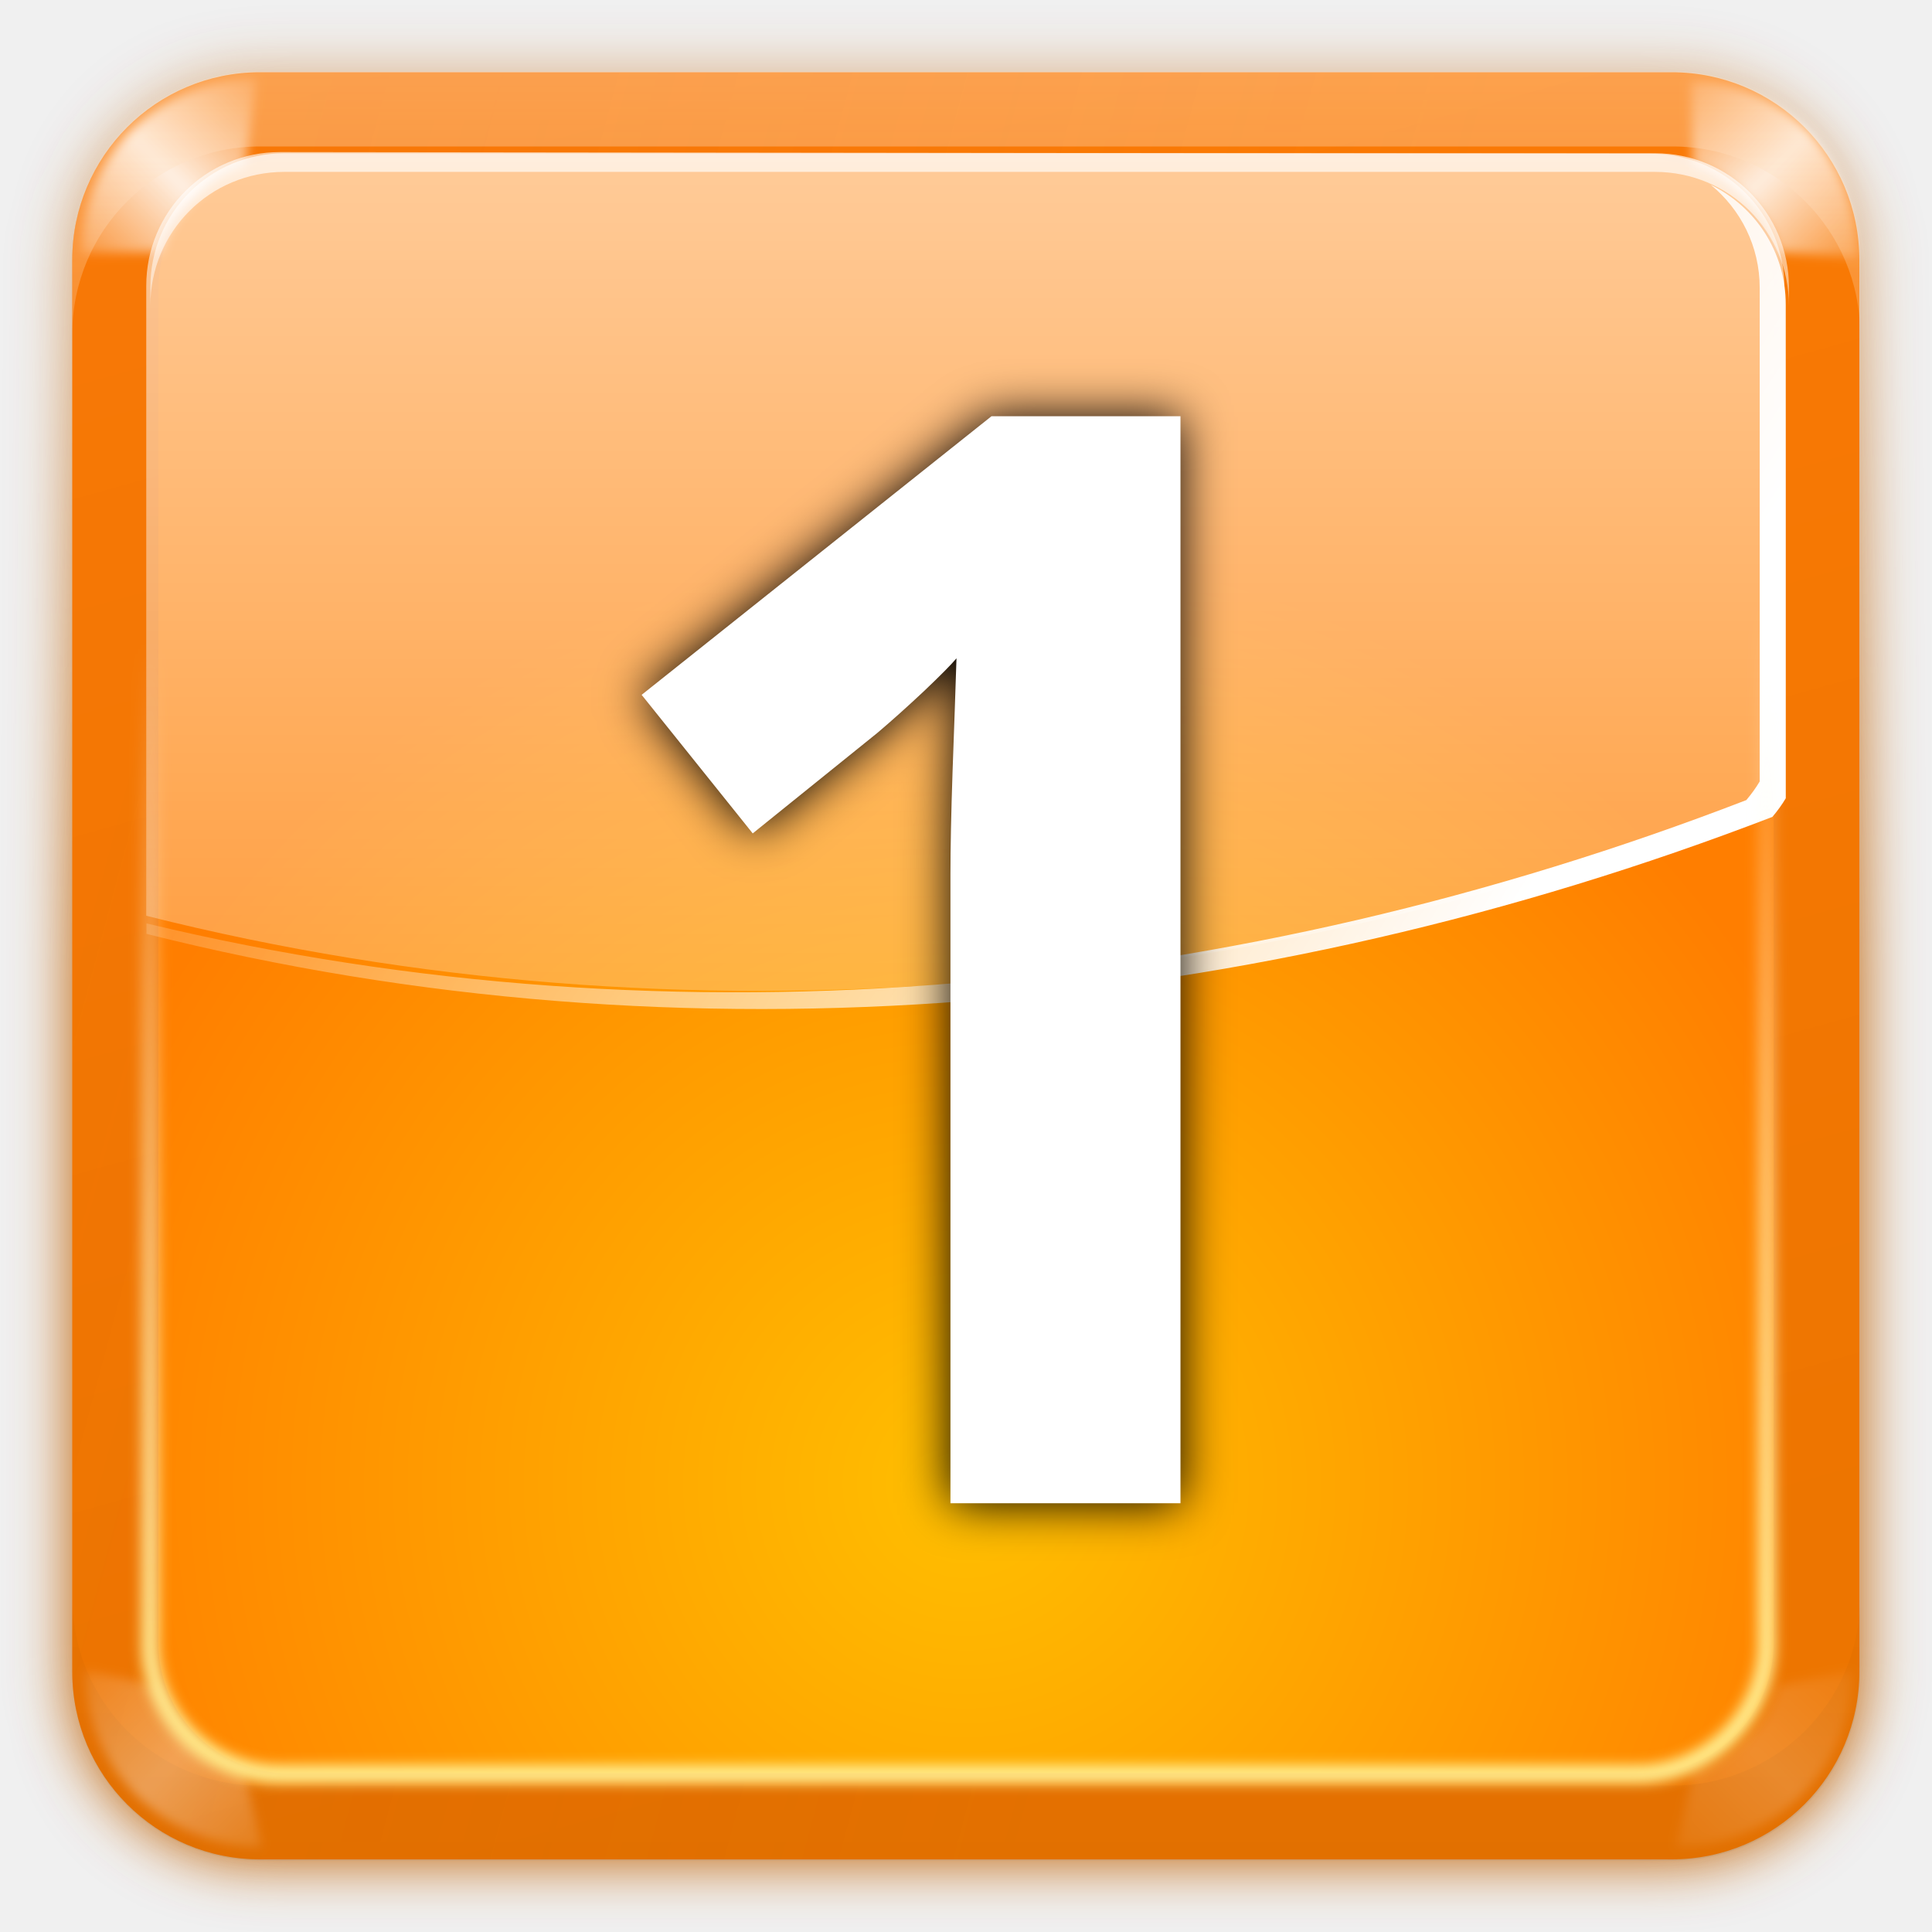
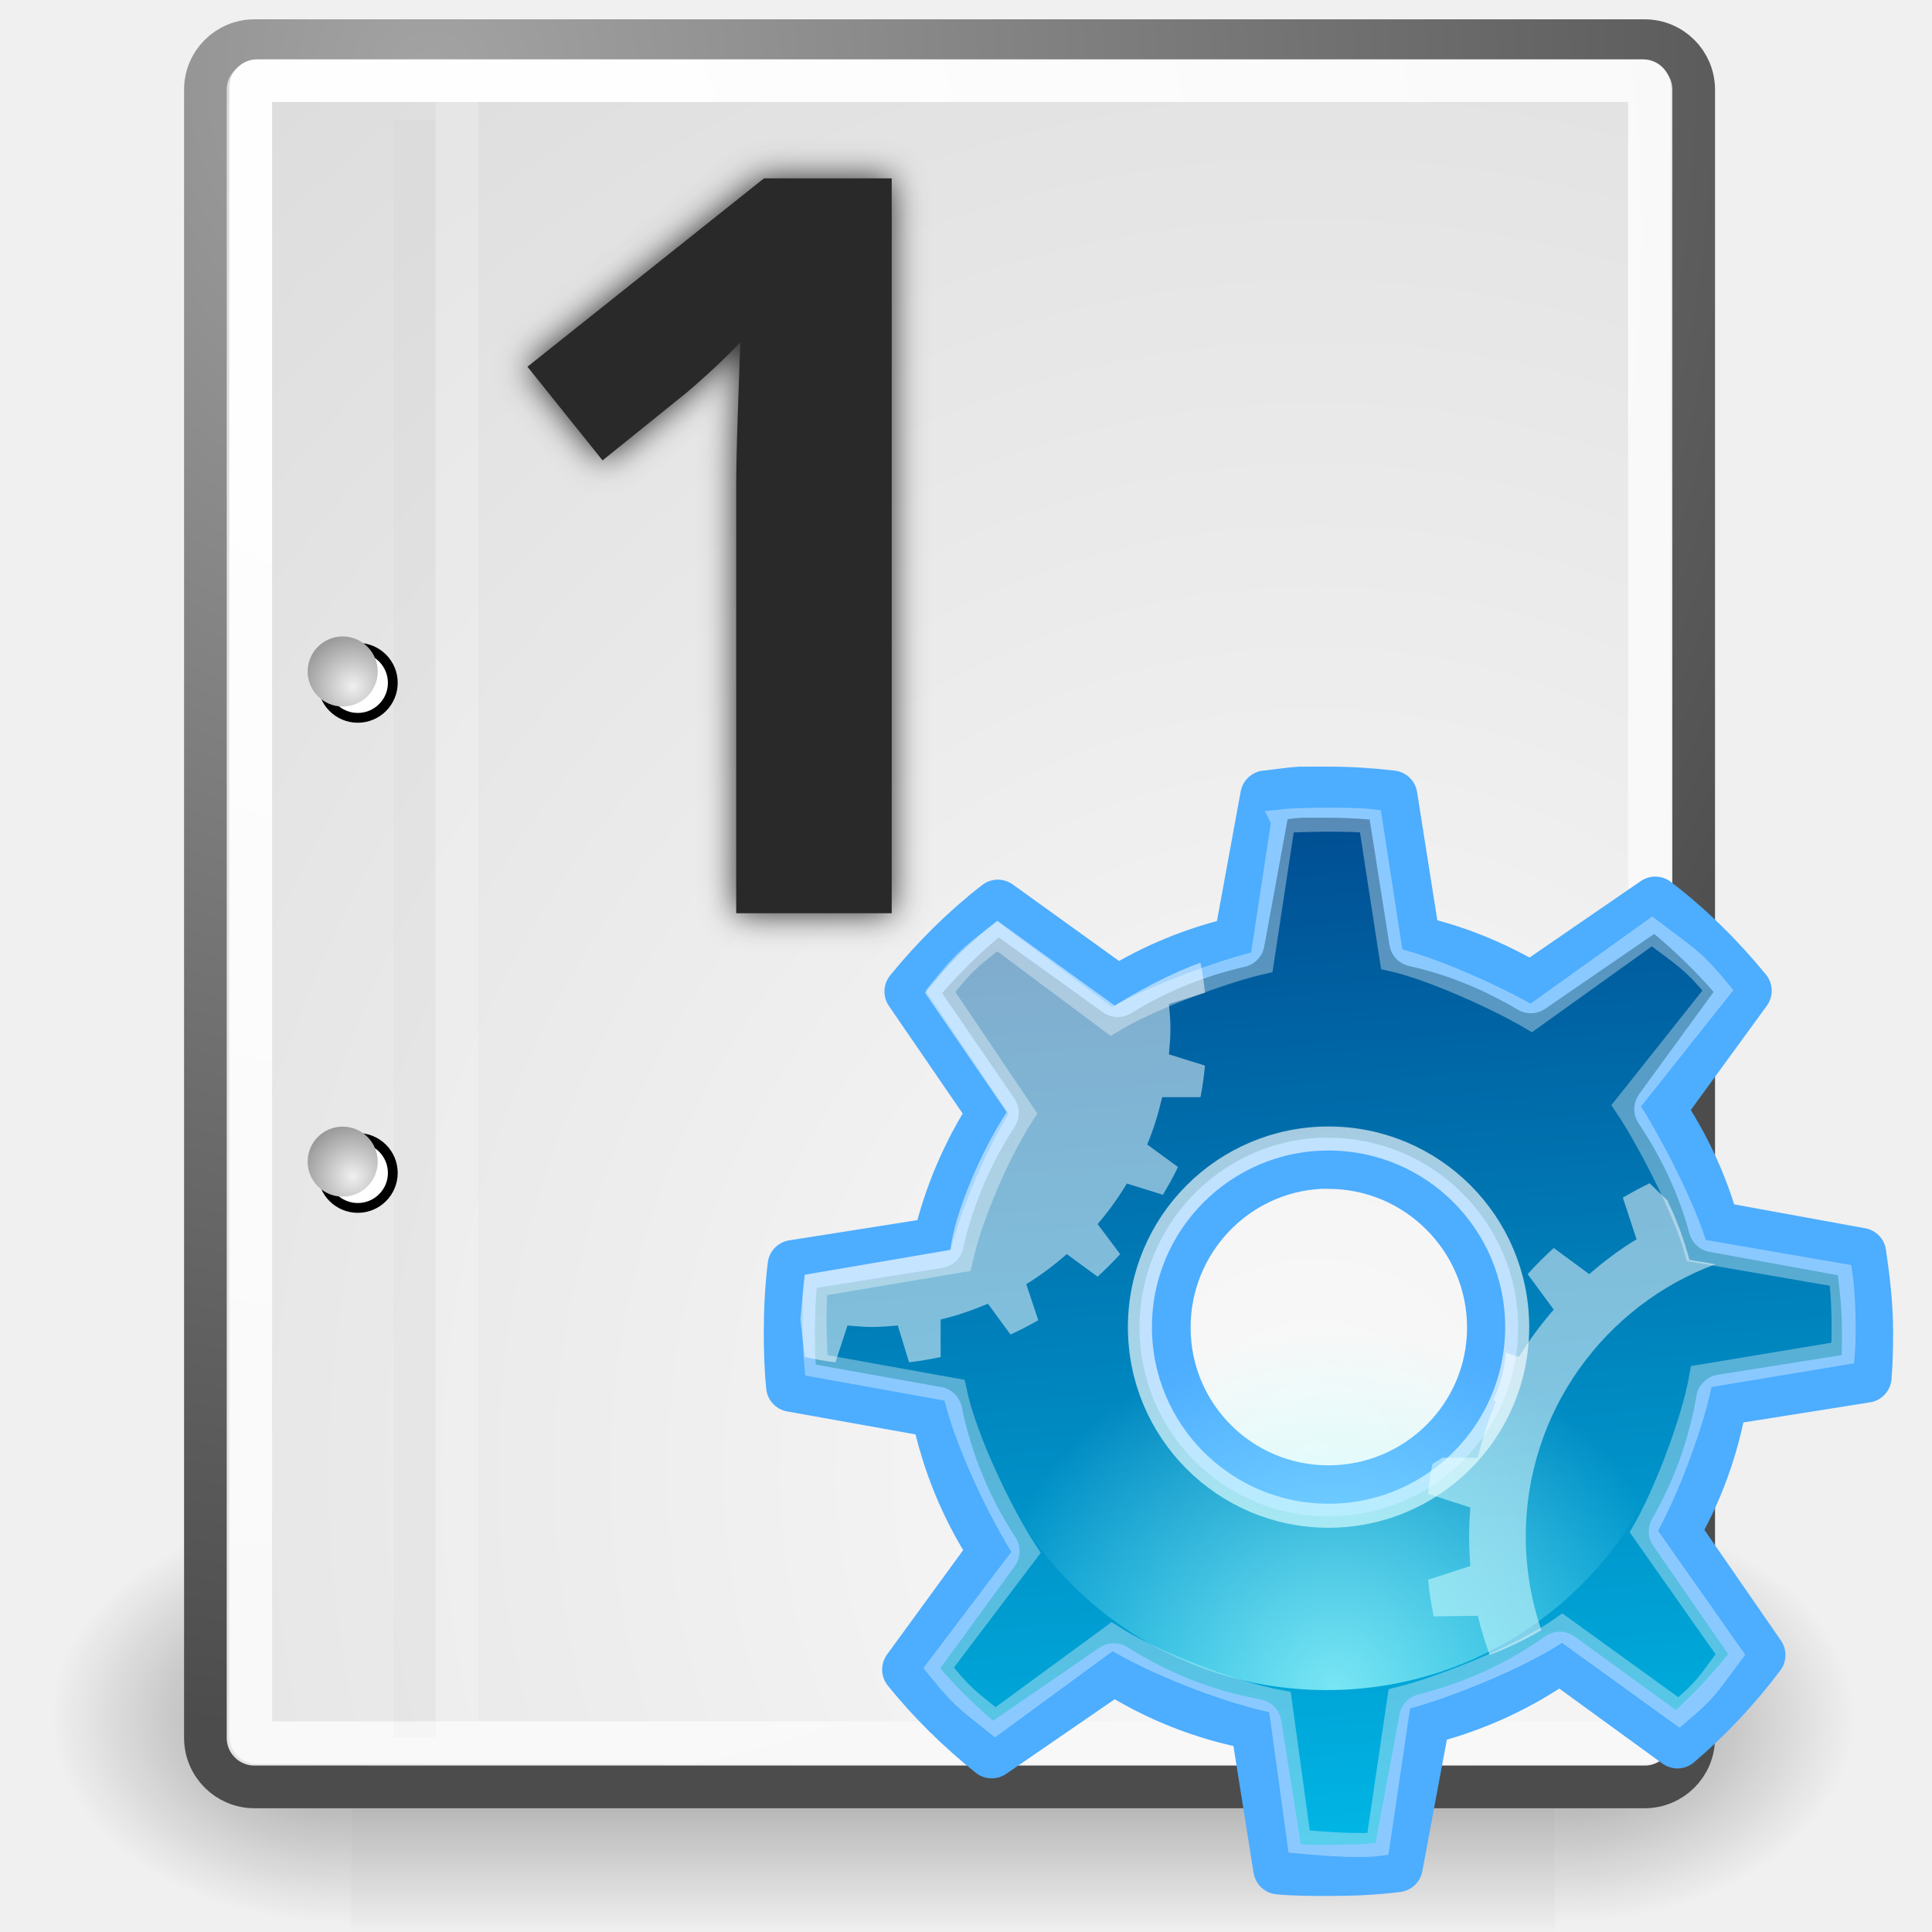
- <svg xmlns="http://www.w3.org/2000/svg" xmlns:xlink="http://www.w3.org/1999/xlink" width="100mm" height="100mm" version="1.1" viewBox="0 0 100 100" id="svg27">
-   <defs id="defs15">
-     <linearGradient id="a">
-       <stop stop-color="#fff" offset="0" id="stop1" />
-       <stop stop-color="#fff" stop-opacity="0" offset="1" id="stop2" />
-     </linearGradient>
-     <linearGradient id="linearGradient3289" x1="60.4" x2="60.4" y1="64.1" y2="-21" gradientTransform="translate(-.39 -3.51)" gradientUnits="userSpaceOnUse" xlink:href="#linearGradient6674" />
-     <linearGradient id="linearGradient6674">
-       <stop stop-color="#bf5e00" offset="0" id="stop3" />
-       <stop stop-color="#bf5e00" stop-opacity="0" offset="1" id="stop4" />
-     </linearGradient>
-     <filter id="filter3319" x="-0.04" y="-0.04" width="1.081" height="1.081">
-       <feGaussianBlur stdDeviation="1.618" id="feGaussianBlur4" />
-     </filter>
-     <linearGradient id="linearGradient6410" x1="39.7" x2="11.5" y1="114" y2="13" gradientTransform="matrix(.964 0 0 .964 -11.7 -11.7)" gradientUnits="userSpaceOnUse">
-       <stop stop-color="#ed7500" offset="0" id="stop5" />
-       <stop stop-color="#ff7b07" offset="1" id="stop6" />
-     </linearGradient>
-     <linearGradient id="linearGradient6680" x1="19.1" x2="80.1" y1="50.6" y2="66.9" gradientTransform="matrix(.964 0 0 .964 -11.7 -11.7)" gradientUnits="userSpaceOnUse" xlink:href="#linearGradient6674" />
-     <radialGradient id="radialGradient9692" cx="-64" cy="91.8" r="50.6" gradientTransform="matrix(.964 0 0 .964 11.7 -11.7)" gradientUnits="userSpaceOnUse">
-       <stop stop-color="#ffbf00" offset="0" id="stop7" />
-       <stop stop-color="#ff7e00" offset="1" id="stop8" />
-     </radialGradient>
-     <linearGradient id="linearGradient2816-2" x1="59.2" x2="59.2" y1="-31.7" y2="98.2" gradientTransform="matrix(.964 0 0 .964 -11.7 -11.7)" gradientUnits="userSpaceOnUse" xlink:href="#a" />
-     <linearGradient id="linearGradient6452" x1="21.5" x2="15.6" y1="21.7" y2="27.6" gradientTransform="translate(-.39 -3.51)" gradientUnits="userSpaceOnUse" spreadMethod="reflect" xlink:href="#a" />
-     <filter id="filter6458" x="-0.076" y="-0.073" width="1.152" height="1.145">
-       <feGaussianBlur stdDeviation=".284" id="feGaussianBlur8" />
-     </filter>
-     <linearGradient id="linearGradient6464" x1="21.5" x2="15.5" y1="21.7" y2="27.7" gradientUnits="userSpaceOnUse" spreadMethod="reflect" xlink:href="#a" />
-     <linearGradient id="linearGradient6637" x1="55.3" x2="55.3" y1="112" y2="74.9" gradientTransform="matrix(.964 0 0 .964 -11.7 -11.7)" gradientUnits="userSpaceOnUse">
-       <stop stop-color="#703700" offset="0" id="stop9" />
-       <stop stop-color="#bf5e00" stop-opacity="0" offset="1" id="stop10" />
-     </linearGradient>
-     <linearGradient id="linearGradient6470" x1="21.5" x2="14.4" y1="21.7" y2="28.9" gradientUnits="userSpaceOnUse" spreadMethod="reflect" xlink:href="#a" />
-     <linearGradient id="linearGradient6649" x1="62" x2="62" y1="15.9" y2="50.7" gradientTransform="matrix(.964 0 0 .964 -11.7 -11.7)" gradientUnits="userSpaceOnUse">
-       <stop stop-color="#ffdfbf" offset="0" id="stop11" />
-       <stop stop-color="#ffdfbf" stop-opacity="0" offset="1" id="stop12" />
-     </linearGradient>
-     <linearGradient id="linearGradient3231" x1="59.5" x2="59.5" y1="8.9" y2="47.2" gradientUnits="userSpaceOnUse" xlink:href="#a" />
-     <linearGradient id="linearGradient3233" x1="93.1" x2="31.6" y1="62.6" y2="23" gradientUnits="userSpaceOnUse" xlink:href="#a" />
-     <linearGradient id="linearGradient3243" x1="-61" x2="-59.4" y1="106" y2="45.6" gradientUnits="userSpaceOnUse">
-       <stop stop-color="#ffeb8b" offset="0" id="stop13" />
-       <stop stop-color="#fff" stop-opacity="0" offset="1" id="stop14" />
-     </linearGradient>
-     <filter id="filter3281" x="-0.015" y="-0.015" width="1.03" height="1.03">
-       <feGaussianBlur stdDeviation=".329" id="feGaussianBlur14" />
-     </filter>
-     <filter id="filter225" x="-0.092" y="-0.063" width="1.183" height="1.127" color-interpolation-filters="sRGB">
-       <feGaussianBlur stdDeviation="1.505" id="feGaussianBlur15" />
-     </filter>
-     <filter style="color-interpolation-filters:sRGB" id="filter1" x="-0.116" y="-0.056" width="1.231" height="1.111">
+ <svg xmlns="http://www.w3.org/2000/svg" xmlns:xlink="http://www.w3.org/1999/xlink" width="100mm" height="100mm" version="1.1" viewBox="0 0 100 100" id="svg36">
+   <defs id="defs22">
+     <filter id="filter1" x="-0.116" y="-0.056" width="1.231" height="1.111" color-interpolation-filters="sRGB">
      <feGaussianBlur stdDeviation="1.263" id="feGaussianBlur1" />
    </filter>
+     <linearGradient id="linearGradient5131">
+       <stop offset="0" id="stop1" />
+       <stop stop-opacity="0" offset="1" id="stop2" />
+     </linearGradient>
+     <linearGradient id="linearGradient6715" x1="303" x2="303" y1="367" y2="610" gradientTransform="matrix(2.77 0 0 1.97 -1892 -873)" gradientUnits="userSpaceOnUse">
+       <stop stop-opacity="0" offset="0" id="stop3" />
+       <stop offset=".5" id="stop4" />
+       <stop stop-opacity="0" offset="1" id="stop5" />
+     </linearGradient>
+     <radialGradient id="radialGradient6717" cx="606" cy="487" r="117" gradientTransform="matrix(2.77 0 0 1.97 -1892 -873)" gradientUnits="userSpaceOnUse" xlink:href="#linearGradient5131" />
+     <radialGradient id="radialGradient6719" cx="606" cy="487" r="117" gradientTransform="matrix(-2.77 0 0 1.97 113 -873)" gradientUnits="userSpaceOnUse" xlink:href="#linearGradient5131" />
+     <radialGradient id="radialGradient15658" cx="34" cy="35.7" r="86.7" gradientTransform="matrix(8.02 0 0 8.69 -14.2 -23.1)" gradientUnits="userSpaceOnUse">
+       <stop stop-color="#fafafa" offset="0" id="stop6" />
+       <stop stop-color="#bbb" offset="1" id="stop7" />
+     </radialGradient>
+     <radialGradient id="radialGradient15656" cx="8.82" cy="3.76" r="37.8" gradientTransform="matrix(8.08 0 0 8.62 13.8 -17.7)" gradientUnits="userSpaceOnUse">
+       <stop stop-color="#a3a3a3" offset="0" id="stop8" />
+       <stop stop-color="#4c4c4c" offset="1" id="stop9" />
+     </radialGradient>
+     <radialGradient id="radialGradient15668" cx="8.14" cy="7.27" r="38.2" gradientTransform="matrix(8.08 0 0 8.62 13.8 -17.7)" gradientUnits="userSpaceOnUse">
+       <stop stop-color="#fff" offset="0" id="stop10" />
+       <stop stop-color="#f8f8f8" offset="1" id="stop11" />
+     </radialGradient>
+     <radialGradient id="radialGradient2283" cx="20.9" cy="115" r="5.26" gradientTransform="matrix(.23 0 0 .23 4.61 3.98)" gradientUnits="userSpaceOnUse">
+       <stop stop-color="#F0F0F0" offset="0" id="stop12" />
+       <stop stop-color="#9a9a9a" offset="1" id="stop13" />
+     </radialGradient>
+     <radialGradient id="radialGradient2285" cx="20.9" cy="64.6" r="5.26" gradientTransform="matrix(.23 0 0 .23 4.61 3.98)" gradientUnits="userSpaceOnUse">
+       <stop stop-color="#F0F0F0" offset="0" id="stop14" />
+       <stop stop-color="#9a9a9a" offset="1" id="stop15" />
+     </radialGradient>
+     <linearGradient id="linearGradient3773" x1="381" x2="400" y1="12.2" y2="296" gradientTransform="matrix(.944 0 0 .944 463 149)" gradientUnits="userSpaceOnUse">
+       <stop stop-color="#004c91" offset="0" id="stop16" />
+       <stop stop-color="#00d7ff" offset="1" id="stop17" />
+     </linearGradient>
+     <linearGradient id="linearGradient3" x1="720" x2="941" y1="264" y2="264" gradientTransform="matrix(3.27 0 0 3.27 764 -250)" gradientUnits="userSpaceOnUse">
+       <stop stop-color="#4dadff" offset="0" id="stop18" />
+       <stop stop-color="#0000c0" offset=".263" id="stop19" />
+       <stop stop-color="#4dadff" offset="1" id="stop20" />
+     </linearGradient>
+     <radialGradient id="radialGradient3970-8-0" cx="393" cy="808" r="16.2" gradientTransform="matrix(4.34 0 0 4.34 -876 -3175)" gradientUnits="userSpaceOnUse">
+       <stop stop-color="#a8ffff" stop-opacity=".718" offset="0" id="stop21" />
+       <stop stop-color="#a8ffff" stop-opacity="0" offset="1" id="stop22" />
+     </radialGradient>
+     <linearGradient id="linearGradient6715-6" y2="609.51" gradientUnits="userSpaceOnUse" x2="302.86" gradientTransform="matrix(2.7744,0,0,1.9697,-1892.2,-872.89)" y1="366.65" x1="302.86">
+       <stop id="stop5050" style="stop-color:black;stop-opacity:0" offset="0" />
+       <stop id="stop5056" style="stop-color:black" offset=".5" />
+       <stop id="stop5052" style="stop-color:black;stop-opacity:0" offset="1" />
+     </linearGradient>
+     <radialGradient id="radialGradient6717-0" xlink:href="#linearGradient5131" gradientUnits="userSpaceOnUse" cy="486.65" cx="605.71" gradientTransform="matrix(2.7744,0,0,1.9697,-1891.6,-872.89)" r="117.14" />
+     <radialGradient id="radialGradient6719-6" xlink:href="#linearGradient5131" gradientUnits="userSpaceOnUse" cy="486.65" cx="605.71" gradientTransform="matrix(-2.7744,0,0,1.9697,112.76,-872.89)" r="117.14" />
+     <radialGradient id="radialGradient15658-1" gradientUnits="userSpaceOnUse" cy="35.737" cx="33.967" gradientTransform="matrix(8.018478,0,0,8.691437,-14.19716,-23.12076)" r="86.708">
+       <stop id="stop260" style="stop-color:#fafafa" offset="0" />
+       <stop id="stop261" style="stop-color:#bbbbbb" offset="1" />
+     </radialGradient>
+     <radialGradient id="radialGradient15656-8" gradientUnits="userSpaceOnUse" cy="3.756" cx="8.824" gradientTransform="matrix(8.083428,0,0,8.622146,13.79977,-17.72398)" r="37.752">
+       <stop id="stop270" style="stop-color:#a3a3a3" offset="0" />
+       <stop id="stop271" style="stop-color:#4c4c4c" offset="1" />
+     </radialGradient>
+     <radialGradient id="radialGradient15668-7" gradientUnits="userSpaceOnUse" cy="7.268" cx="8.144" gradientTransform="matrix(8.083428,0,0,8.622146,13.79977,-17.72398)" r="38.159">
+       <stop id="stop15664" style="stop-color:#ffffff" offset="0" />
+       <stop id="stop15666" style="stop-color:#f8f8f8" offset="1" />
+     </radialGradient>
+     <radialGradient id="radialGradient2283-9" gradientUnits="userSpaceOnUse" cx="20.892" cy="114.57" r="5.256" gradientTransform="matrix(0.2297,0,0,0.2297,4.6135,3.9798)">
+       <stop id="stop15566" style="stop-color:#F0F0F0" offset="0" />
+       <stop id="stop15568" style="stop-color:#9a9a9a" offset="1" />
+     </radialGradient>
+     <radialGradient id="radialGradient2285-2" gradientUnits="userSpaceOnUse" cx="20.892" cy="64.568" r="5.257" gradientTransform="matrix(0.2297,0,0,0.2297,4.6135,3.9798)">
+       <stop id="stop15573" style="stop-color:#F0F0F0" offset="0" />
+       <stop id="stop15575" style="stop-color:#9a9a9a" offset="1" />
+     </radialGradient>
+     <linearGradient id="linearGradient3773-0" y2="296.077" gradientUnits="userSpaceOnUse" x2="399.815" gradientTransform="matrix(0.9435935,0,0,0.9435935,462.7199,149.2096)" y1="12.23" x1="380.808">
+       <stop id="stop53300" style="stop-color:#004c91;stop-opacity:1;" offset="0" />
+       <stop id="stop53302" style="stop-color:#00d7ff;stop-opacity:1;" offset="1" />
+     </linearGradient>
+     <linearGradient xlink:href="#linearGradient14853" id="linearGradient3-2" x1="720.005" y1="264.056" x2="940.927" y2="264.056" gradientUnits="userSpaceOnUse" />
+     <linearGradient id="linearGradient14853" x1="50.01" x2="63.5" y1="99.98" gradientTransform="matrix(3.26869,0,0,3.268851,763.5106,-250.1769)" gradientUnits="userSpaceOnUse">
+       <stop stop-color="#37a3ff" offset="0" id="stop7-3" style="stop-color:#4dadff;stop-opacity:1" />
+       <stop stop-color="#000091" offset=".263" id="stop9-7" style="stop-color:#0000c0;stop-opacity:1" />
+       <stop stop-color="#37a3ff" offset="1" id="stop11-5" style="stop-color:#4dadff;stop-opacity:1" />
+     </linearGradient>
+     <radialGradient id="radialGradient3970-8" cx="393.3" cy="808.2" r="16.25" gradientTransform="matrix(4.340868,0,0,4.341082,-875.5931,-3174.519)" gradientUnits="userSpaceOnUse">
+       <stop stop-color="#a8ffff" stop-opacity=".718" offset="0" id="stop23" />
+       <stop stop-color="#a8ffff" stop-opacity="0" offset="1" id="stop25" />
+     </radialGradient>
  </defs>
-   <rect transform="matrix(.964 0 0 .964 -11.3 -8.29)" x="15.6" y="12.5" width="96" height="96" rx="10.1" fill="url(#linearGradient3289)" filter="url(#filter3319)" id="rect15" />
-   <g stroke-width=".964" id="g18">
-     <rect x="3.74" y="3.74" width="92.5" height="92.5" rx="9.71" fill="url(#linearGradient6410)" id="rect16" />
-     <rect x="3.74" y="3.74" width="92.5" height="92.5" rx="9.71" fill="url(#linearGradient6680)" opacity=".083" id="rect17" />
-     <rect transform="scale(-1,1)" x="-91.8" y="8.19" width="83.6" height="83.6" rx="6.75" fill="url(#radialGradient9692)" id="rect18" />
-     <path d="m14.5 7.87c-3.85 0-6.93 3.08-6.93 6.93v32.6c27.9 7.04 57.4 4.22 84.1-6.05 0.272-0.321 0.506-0.648 0.693-0.964v-25.5c0-3.85-3.08-6.93-6.93-6.93z" fill="url(#linearGradient2816-2)" id="path18" />
+   <g id="g4" transform="matrix(0.2645833,0,0,0.2645833,-0.1980492,0.1675148)">
+     <g id="g6707" transform="matrix(0.1757739,0,0,0.1742128,343.5451,320.446)">
+       <rect id="rect6709" style="color:#000000;opacity:0.402;fill:url(#linearGradient6715-6)" height="478.36" width="1339.6" y="-150.7" x="-1559.3" />
+       <path id="path6711" style="color:#000000;opacity:0.402;fill:url(#radialGradient6717-0)" d="m -219.62,-150.68 v 478.33 c 142.88,0.9 345.4,-107.17 345.4,-239.2 0,-132.02 -159.44,-239.13 -345.4,-239.13 z" />
+       <path id="path6713" style="color:#000000;opacity:0.402;fill:url(#radialGradient6719-6)" d="m -1559.3,-150.68 v 478.33 c -142.8,0.9 -345.4,-107.17 -345.4,-239.2 0,-132.02 159.5,-239.13 345.4,-239.13 z" />
+     </g>
+     <rect id="rect15391" style="color:#000000;display:block;fill:url(#radialGradient15658-1);stroke:url(#radialGradient15656-8);stroke-width:8.348;stroke-linecap:round;stroke-linejoin:round" ry="9.592" height="341.613" width="291.148" y="7.321" x="40.932" />
+     <rect id="rect15660" style="color:#000000;display:block;fill:none;stroke:url(#radialGradient15668-7);stroke-width:8.348;stroke-linecap:round;stroke-linejoin:round" rx="1.244" ry="1.244" height="325.134" width="273.625" y="15.147" x="49.802" />
+     <g id="g2270" transform="matrix(8.348321,0,0,8.348321,-8.800392,-23.4379)">
+       <g id="g1440" style="fill:#ffffff;stroke:#000000" transform="matrix(0.2297,0,0,0.2297,4.9671,4.245)">
+         <path id="path1448" d="m 23.428,113.07 c 0,1.97 -1.6,3.57 -3.573,3.57 -1.974,0 -3.573,-1.6 -3.573,-3.57 0,-1.97 1.6,-3.57 3.573,-3.57 1.973,0 3.573,1.6 3.573,3.57 z" />
+         <path id="path1456" d="m 23.428,63.07 c 0,1.973 -1.6,3.573 -3.573,3.573 -1.974,0 -3.573,-1.6 -3.573,-3.573 0,-1.974 1.6,-3.573 3.573,-3.573 1.973,0 3.573,1.6 3.573,3.573 z" />
+       </g>
+       <path id="path15570" style="fill:url(#radialGradient2283-9)" d="m 9.995,29.952 c 0,0.454 -0.367,0.821 -0.821,0.821 -0.454,0 -0.821,-0.368 -0.821,-0.821 0,-0.453 0.367,-0.82 0.821,-0.82 0.453,0 0.821,0.367 0.821,0.82 z" />
+       <path id="path15577" style="fill:url(#radialGradient2285-2)" d="m 9.995,18.467 c 0,0.453 -0.367,0.821 -0.821,0.821 -0.454,0 -0.821,-0.368 -0.821,-0.821 0,-0.453 0.367,-0.821 0.821,-0.821 0.453,0 0.821,0.368 0.821,0.821 z" />
+     </g>
+     <path id="path15672" style="fill:none;stroke:#000000;stroke-width:8.253;stroke-opacity:0.018" d="M 81.859,22.747 V 339.207" />
+     <path id="path15674" style="fill:none;stroke:#ffffff;stroke-width:8.348;stroke-opacity:0.205" d="M 90.157,18.792 V 336.178" />
+     <g id="g3" transform="translate(-569.8359,-4.261593)">
+       <path id="path3243" style="color:#000000;fill:url(#linearGradient3773-0);stroke:url(#linearGradient3-2);stroke-width:10;stroke-linecap:round;stroke-linejoin:round;stroke-dasharray:none" d="m 824.942,158.605 c -2.229,0.152 -4.392,0.497 -6.573,0.747 h -0.15 l -5.229,28.532 c -8.52,1.941 -16.537,5.234 -23.75,9.71 L 765.786,180.713 c -6.341,4.922 -12.109,10.663 -17.179,16.88 l 16.282,23.753 c -4.944,7.551 -8.661,16.18 -10.755,25.245 v 0.146 l -28.382,4.481 c -0.519,4.241 -0.747,8.619 -0.747,12.996 0,3.583 0.099,7.119 0.448,10.608 l 28.382,5.078 c 2.019,9.855 5.853,19.062 11.203,27.187 l -16.88,23.153 c 4.834,6.004 10.415,11.468 16.432,16.283 l 23.902,-16.429 c 8.351,5.327 17.675,9.065 27.784,10.904 l 4.481,28.231 c 3.183,0.292 6.451,0.301 9.71,0.301 4.603,0 9,-0.174 13.443,-0.748 l 5.379,-28.833 c 9.597,-2.384 18.61,-6.531 26.439,-12.098 l 23.007,16.73 c 5.962,-5.073 11.421,-10.909 16.133,-17.176 l -16.73,-24.201 c 4.528,-7.824 7.669,-16.457 9.258,-25.692 l 28.235,-4.481 c 0.244,-2.948 0.296,-5.802 0.296,-8.816 0,-5.229 -0.607,-10.358 -1.345,-15.385 l -28.677,-5.229 c -2.248,-8.299 -5.939,-16.043 -10.608,-23.002 l 16.88,-23.155 c -5.233,-6.398 -11.2,-12.31 -17.778,-17.328 l -24.347,16.73 c -6.997,-4.139 -14.529,-7.314 -22.706,-9.112 l -4.481,-28.382 c -4.081,-0.48 -8.191,-0.747 -12.399,-0.747 -1.138,0 -2.309,-0.036 -3.437,0 -0.55,0.017 -1.091,-0.032 -1.641,0 -0.15,0.009 -0.301,-0.01 -0.447,0 z m 3.884,72.599 c 0.545,-0.028 1.086,0 1.641,0 17.684,0 32.115,14.435 32.115,32.119 0,17.679 -14.43,31.964 -32.115,31.964 -17.684,0 -31.969,-14.285 -31.969,-31.964 0,-17.129 13.41,-31.259 30.328,-32.119 z" />
+       <circle id="path3283" style="color:#000000;opacity:0.648;fill:none;stroke:#ffffff;stroke-width:4.702" cx="830.486" cy="263.252" r="36.901" />
+       <path id="path3285" style="color:#000000;opacity:0.347;fill:none;stroke:#ffffff;stroke-width:4.702" d="m 821.631,164.253 -4.199,27.624 c -7.989,1.819 -22.682,7.383 -29.439,11.579 l -22.334,-16.67 c -5.943,4.614 -6.35,4.927 -11.102,10.754 l 16.147,23.948 c -4.631,7.081 -10.2,19.701 -12.198,28.72 l -28.296,4.768 c -0.487,3.973 -0.253,12.479 0.075,15.747 l 27.028,4.871 c 1.892,9.239 8.971,24.107 13.988,31.724 l -17.092,22.584 c 4.531,5.624 5.438,6.141 11.078,10.655 l 22.852,-16.744 c 7.833,4.994 23.374,11.068 32.848,12.794 l 3.747,27.276 c 2.986,0.273 11.233,1.034 15.399,0.498 l 4.199,-28.395 c 8.995,-2.238 24.54,-8.619 31.875,-13.838 l 22.833,16.495 c 5.591,-4.758 5.642,-5.473 10.058,-11.351 l -16.918,-24.046 c 4.246,-7.335 9.738,-21.681 11.228,-30.337 l 27.699,-4.594 c 0.23,-2.765 0.245,-10.462 -0.447,-15.178 l -28.221,-4.867 c -2.106,-7.782 -9.338,-21.798 -13.716,-28.325 l 17.938,-22.58 c -4.904,-5.998 -6.729,-6.821 -12.893,-11.525 l -23.623,16.919 c -6.559,-3.88 -19.64,-9.794 -27.304,-11.479 l -4.171,-27.028 c -3.827,-0.45 -14.858,-0.25 -17.04,0 z" />
+       <path id="path3767" style="color:#000000;opacity:0.5;fill:#ffffff;stroke-width:4.702" d="m 765.711,183.759 c -6.34,4.922 -9.11,7.875 -14.179,14.092 l 15.998,23.344 c -4.944,7.518 -10.149,19.593 -11.038,26.938 l -28.506,4.909 c -0.324,2.647 -0.817,8.713 -0.817,8.713 l 0.831,7.345 c 2.011,0.418 3.951,0.804 6.025,1.03 l 2.351,-7.199 c 1.617,0.132 3.195,0.292 4.849,0.292 1.651,0 3.378,-0.16 4.996,-0.292 l 2.204,7.199 c 2.075,-0.226 4.16,-0.611 6.171,-1.03 v -7.345 c 3.224,-0.752 6.263,-1.824 9.257,-3.084 l 4.41,6.023 c 1.89,-0.856 3.644,-1.768 5.435,-2.793 l -2.351,-7.053 c 2.807,-1.702 5.464,-3.738 7.932,-5.877 l 6.028,4.41 c 1.528,-1.396 3.014,-2.878 4.406,-4.41 l -4.406,-5.877 c 2.135,-2.473 4.025,-5.125 5.727,-7.932 l 7.053,2.201 c 1.025,-1.791 2.088,-3.545 2.939,-5.435 l -6.023,-4.406 c 1.265,-2.995 2.186,-6.033 2.939,-9.258 h 7.495 c 0.414,-2.012 0.654,-4.095 0.879,-6.174 l -7.053,-2.201 c 0.136,-1.617 0.296,-3.348 0.296,-4.998 0,-1.65 -0.16,-3.23 -0.296,-4.849 l 7.053,-2.204 c -0.212,-1.974 -0.494,-3.959 -0.879,-5.877 -5.398,1.877 -12.004,5.422 -16.781,8.386 z" />
+       <path id="path3770" style="color:#000000;opacity:0.5;fill:#ffffff;stroke-width:4.702" d="m 893.294,235.109 c -1.806,0.851 -3.512,1.815 -5.238,2.798 l 2.68,8.158 c -3.277,1.984 -6.371,4.326 -9.254,6.818 l -6.94,-5.111 c -1.787,1.627 -3.489,3.324 -5.111,5.111 l 5.111,6.94 c -2.492,2.882 -4.829,5.976 -6.818,9.254 l -2.558,-0.851 c -0.221,3.291 -1.11,6.399 -2.436,9.254 l 0.489,0.362 c -1.472,3.494 -2.657,7.199 -3.531,10.96 h -6.94 c -0.639,0.4 -1.27,0.87 -1.947,1.218 -0.367,1.951 -0.635,3.842 -0.851,5.84 l 8.275,2.68 c -0.155,1.885 -0.24,3.795 -0.24,5.722 0,1.928 0.085,3.837 0.24,5.722 l -8.275,2.68 c 0.263,2.417 0.611,4.834 1.096,7.18 l 8.642,-0.122 c 0.602,2.586 1.425,5.21 2.313,7.674 3.503,-1.354 6.931,-2.962 10.105,-4.871 -1.933,-5.718 -3.042,-11.891 -3.042,-18.262 0,-24.441 15.479,-45.313 37.132,-53.325 l -5.111,-0.851 c -1.049,-3.87 -2.407,-7.66 -4.142,-11.205 -0.047,-0.103 -0.066,-0.259 -0.118,-0.362 l -0.244,-0.244 z" />
+       <ellipse cx="830.138" cy="263.714" fill="url(#radialGradient3970-8)" stroke-width="4.341" id="ellipse39" style="fill:url(#radialGradient3970-8)" rx="70.541" ry="70.545" />
+     </g>
  </g>
-   <path transform="matrix(.964 0 0 .964 -11.3 -8.29)" d="m25.5 12.8c-4.69 0-9.4 3.57-9.4 9.4l4.27-0.059c0.452-2.13 2.85-4.27 4.53-4.6z" fill="url(#linearGradient6452)" filter="url(#filter6458)" opacity=".888" id="path19" />
-   <path transform="matrix(-.964 0 0 .964 112 -11.7)" d="m25.4 16.5c-4.69 0-8.97 3.66-8.97 9.48l4.35-0.315c0.452-2.13 2.85-4.27 4.53-4.6z" fill="url(#linearGradient6464)" filter="url(#filter6458)" opacity=".869" id="path20" />
-   <path d="m3.74 82.7v3.88c0 5.38 4.34 9.72 9.72 9.72h73.1c5.38 0 9.72-4.34 9.72-9.72v-3.88c0 5.38-4.34 9.72-9.72 9.72h-73.1c-5.38 0-9.72-4.34-9.72-9.72z" fill="url(#linearGradient6637)" opacity=".083" stroke-width=".964" id="path21" />
-   <path transform="matrix(.964 0 0 -.964 -11.7 112)" d="m26.2 17c-4.69 0-9.48 3.66-9.48 9.48l4.01-0.825c0.452-2.13 2.85-4.27 4.53-4.6z" fill="url(#linearGradient6470)" filter="url(#filter6458)" opacity=".326" id="path22" />
-   <path transform="matrix(-.964 0 0 -.964 112 112)" d="m26.2 17c-4.69 0-9.48 3.66-9.48 9.48l4.01-0.825c0.452-2.13 2.85-4.27 4.53-4.6z" fill="url(#linearGradient6470)" filter="url(#filter6458)" opacity=".176" id="path23" />
-   <path d="m3.74 17.3v-3.88c0-5.38 4.34-9.72 9.72-9.72h73.1c5.38 0 9.72 4.34 9.72 9.72v3.88c0-5.38-4.34-9.72-9.72-9.72h-73.1c-5.38 0-9.72 4.34-9.72 9.72z" fill="url(#linearGradient6649)" opacity=".389" stroke-width=".964" id="path24" />
-   <g transform="matrix(.964 0 0 .964 -11.7 -12.6)" id="g26">
-     <path d="m27.4 21.3c-3.99 0-7.19 3.2-7.19 7.19v1c0-3.99 3.2-7.19 7.19-7.19h73.6c3.99 0 7.19 3.2 7.19 7.19v-1c0-3.99-3.2-7.19-7.19-7.19z" fill="url(#linearGradient3231)" id="path25" />
-     <path d="m104 23c1.6 1.32 2.62 3.29 2.62 5.53v26.5c-0.193 0.328-0.437 0.667-0.719 1-27.2 10.5-57.3 13.5-85.9 6.62v0.562c29 7.31 59.6 4.38 87.3-6.28 0.282-0.333 0.525-0.672 0.719-1v-26.5c0-2.85-1.64-5.27-4.03-6.44z" fill="url(#linearGradient3233)" id="path26" />
+   <g transform="matrix(.676 0 0 .676 4.85 -5.33)" fill="#292929" font-family="Ubuntu" font-size="78.8px" font-weight="bold" stroke-width=".492" id="g36">
+     <text x="28.554" y="77.809" filter="url(#filter1)" style="font-variant-caps:normal;font-variant-east-asian:normal;font-variant-ligatures:normal;font-variant-numeric:normal;line-height:1.25" xml:space="preserve" id="text35">
+       <tspan x="28.554" y="77.809" fill="#292929" font-family="Ubuntu" font-size="78.8px" font-weight="bold" stroke-width=".492" style="font-variant-caps:normal;font-variant-east-asian:normal;font-variant-ligatures:normal;font-variant-numeric:normal" id="tspan35">1</tspan>
+     </text>
+     <text x="28.554" y="77.809" style="font-variant-caps:normal;font-variant-east-asian:normal;font-variant-ligatures:normal;font-variant-numeric:normal;line-height:1.25" xml:space="preserve" id="text36">
+       <tspan x="28.554" y="77.809" fill="#292929" font-family="Ubuntu" font-size="78.8px" font-weight="bold" stroke-width=".492" style="font-variant-caps:normal;font-variant-east-asian:normal;font-variant-ligatures:normal;font-variant-numeric:normal" id="tspan36">1</tspan>
+     </text>
  </g>
-   <rect transform="matrix(-.964 0 0 .964 -11.7 -11.7)" x="-107" y="20.6" width="86.8" height="86.8" rx="7" fill="none" filter="url(#filter3281)" stroke="url(#linearGradient3243)" stroke-linecap="round" stroke-linejoin="round" id="rect26" />
-   <text x="28.554" y="77.809" fill="#ffffff" font-family="Ubuntu" font-size="78.8px" font-weight="bold" stroke-width="0.492" style="line-height:1.25;font-variant-ligatures:normal;font-variant-caps:normal;font-variant-numeric:normal;font-variant-east-asian:normal;fill:#000000;fill-opacity:1;filter:url(#filter1)" xml:space="preserve" id="text1">
-     <tspan x="28.554" y="77.809" fill="#ffffff" font-family="Ubuntu" font-size="78.8px" font-weight="bold" stroke-width="0.492" style="font-variant-ligatures:normal;font-variant-caps:normal;font-variant-numeric:normal;font-variant-east-asian:normal;fill:#000000;fill-opacity:1" id="tspan1">1</tspan>
-   </text>
-   <text x="28.554" y="77.809" fill="#ffffff" font-family="Ubuntu" font-size="78.8px" font-weight="bold" stroke-width="0.492" style="line-height:1.25;font-variant-ligatures:normal;font-variant-caps:normal;font-variant-numeric:normal;font-variant-east-asian:normal" xml:space="preserve" id="text27">
-     <tspan x="28.554" y="77.809" fill="#ffffff" font-family="Ubuntu" font-size="78.8px" font-weight="bold" stroke-width="0.492" style="font-variant-ligatures:normal;font-variant-caps:normal;font-variant-numeric:normal;font-variant-east-asian:normal" id="tspan27">1</tspan>
-   </text>
</svg>
